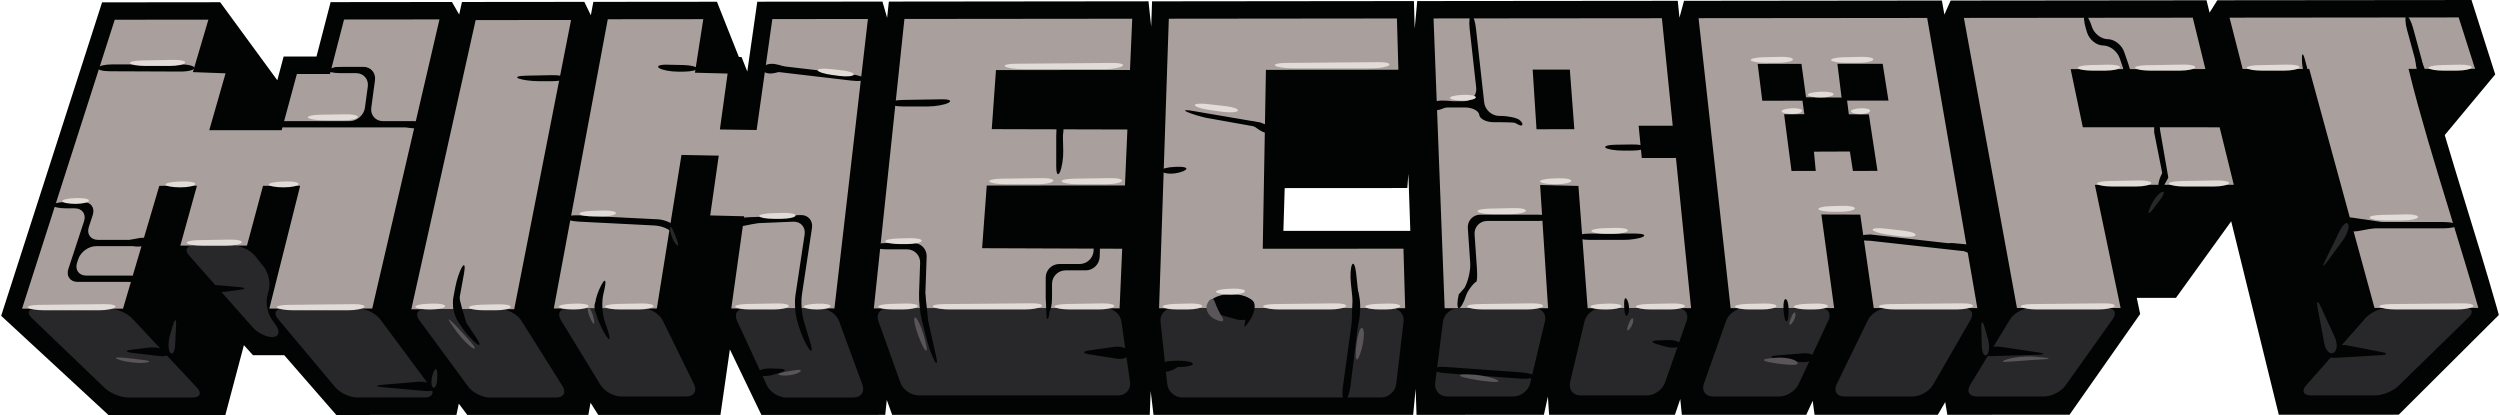
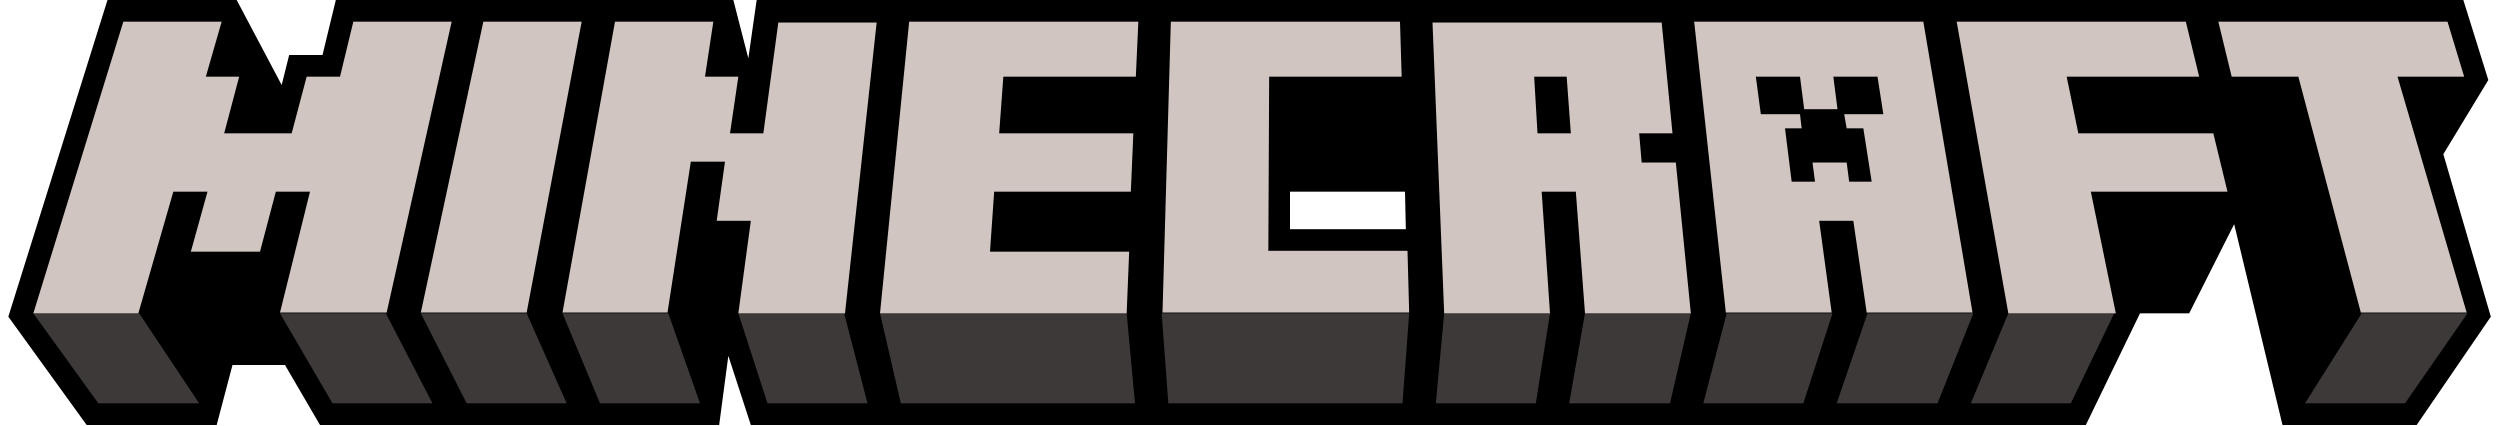
- <svg xmlns="http://www.w3.org/2000/svg" width="2500" height="415" viewBox="-0.013 -0.001 300.039 49.853">
-   <path d="M299.777 36.931l-.922-3.17-.865-2.898s-2.734-8.914-3.092-10.088a513.637 513.637 0 0 1-1.299-4.312l-.068-.243 6.061-7.282L296.742 0 266.21.029l-.933 1.485-.364-1.483-30.739.032-.754 1.687-.297-1.689-30.98.035-.545 2.024-.207-2.024-31.297.03-.3 3.31-.097-3.31-31.456.033-.104 3.026-.326-3.03-31.188.034-.209 1.951-.558-1.949-15.039.013-1.2 8.389-.685-1.731-.331-.029L85.972.209 71.124.223l-.301 1.609-.782-1.608-14.702.014-.334 1.502-.866-1.502-14.576.016-1.696 6.532-3.949.004-.757 2.854L26.295.266 12.11.281-.013 37.937l12.888 11.915h14.042l2.23-8.393 1.089 1.211h3.757l6.255 7.179 14.429-.004.285-1.358 1.021 1.36 14.541-.002.26-1.469.929 1.469 14.679-.002 1.134-7.871 3.787 7.871 14.875-.003.187-1.801.648 1.801 30.942-.003.11-2.862.341 2.863 31.19-.005.301-3.128.105 3.128 15.301-.003.479-2.198.145 2.198 15.115-.003.641-1.888.188 1.888h14.951l.77-1.681.223 1.681h14.809l.889-1.534.25 1.533 14.68-.006 8.486-12.098-.406-1.938 4.703-.003 6.64-9.197 5.716 23.234 14.409-.002 12.026-11.979-.25-.906zm-145.759-9.195l.156-5.141 14.73-.009.129-1.708.232 6.853-15.247.005z" fill="#020303" />
-   <path fill="#a9a09d" d="M26.943 8.807l-1.96 6.836h8.698l1.827-6.751 3.976-.003 1.693-6.547L52.64 2.33l-8.08 34.736-12.358.004 3.703-14.75-4.461-.005-1.93 7.185-8.005.003 1.996-7.192-4.521.012-4.359 14.752-12.131.007L13.631 2.369l11.251-.011-1.866 6.304zM68.447 2.4l-6.83 34.746-12.361.005L56.985 2.41zM85.164 25.878l1.024-7.183-4.477-.084-2.96 18.445-12.377.002 6.484-34.747L84.332 2.3l-1.005 6.433 3.928.1-.931 6.72 4.417.062L92.626 2.29l11.482-.01-4.023 34.768-12.39.005 1.551-11.074zM134.653 29.879l-.313 7.158-29.521.009 3.675-34.77 27.367-.028-.271 6.156-16.099.015-.507 7.093 16.295.044-.294 6.72-16.602.011-.558 7.528zM295.203 2.092l1.965 6.172-7.992.006.051.191c.33 1.35.688 2.723 1.071 4.125.388 1.407.796 2.837 1.218 4.286.428 1.454.863 2.929 1.315 4.404.452 1.484.911 2.979 1.368 4.472.277.907.555 1.821.836 2.748.287.928.574 1.862.855 2.802.287.943.568 1.891.85 2.838.279.949.559 1.898.824 2.847l-12.473.004-7.841-28.704-7.998.007-1.576-6.171 27.527-.027zM266.486 15.292l1.702 6.904-16.689.009 3.091 14.792-12.451.003-6.375-34.85 27.496-.027 1.515 6.17-16.185.014 1.461 6.978zM218.643 25.764l1.537 11.245-12.439.003-3.85-34.83 27.463-.027 6.024 34.851-12.442.003-1.621-11.229-4.672-.016zm8.064-13.679l-.699-4.424-5.438.006.5 4.054-4.268-.034-.55-4.017-5.261.007.554 4.42 4.829-.002.223 1.626-2.428.002.887 6.814 2.914-.003-.219-2.317 4.32-.017.361 2.33 2.953-.002-1.035-6.782-2.408-.014-.209-1.646 4.974-.001M197.07 18.978l4.105-.003 1.816 18.037-12.424.007-1.109-14.684-4.6-.113.955 14.797-12.424.007-1.334-34.812 27.432-.026 1.3 12.917-4.095-.004.378 3.877zm-8.103-3.456l-.539-7.162-4.465.001.461 7.163 4.543-.002M151.919 8.39l15.914-.013-.177-6.16-27.402.029-1.171 34.788 29.563-.008-.205-7.153-16.903.006z" />
-   <path d="M4.115 37.08c-.891 0-1.095.505-.451 1.122l8.792 8.427c.642.615 1.899 1.122 2.791 1.122h7.74c.892 0 1.122-.534.515-1.188l-7.77-8.304c-.607-.65-1.836-1.184-2.728-1.184l-8.889.005zM33.824 37.071c-.892 0-1.155.561-.582 1.243l6.865 8.191c.572.686 1.77 1.244 2.662 1.244h8.116c.892 0 1.186-.585.654-1.302l-6.011-8.079c-.533-.717-1.698-1.303-2.59-1.302l-9.114.005z" fill="#282729" />
-   <path d="M23.129 29.502c-.891 0-1.138.545-.546 1.215l7.639 8.623c.592.668 1.671 1.186 2.401 1.149.727-.033.904-.659.391-1.39l-.532-.754c-.514-.729-.74-2.029-.501-2.89l.148-.538c.24-.858-.02-2.135-.573-2.834l-1.038-1.311c-.553-.7-1.735-1.271-2.626-1.271h-4.763zM50.877 37.151c-.893.001-1.188.591-.66 1.309l5.872 7.983c.525.72 1.688 1.308 2.581 1.308h7.994c.891 0 1.233-.617.757-1.373l-4.943-7.857c-.475-.756-1.592-1.374-2.484-1.372l-9.117.002zM67.995 37.058c-.891 0-1.241.623-.775 1.384l4.764 7.799c.466.761 1.573 1.384 2.466 1.384h7.866c.893 0 1.302-.655.907-1.456l-3.755-7.658c-.394-.801-1.444-1.455-2.336-1.455l-9.137.002zM89.317 37.052c-.891 0-1.314.662-.939 1.471l3.586 7.755c.376.811 1.411 1.472 2.303 1.472h8.12c.892 0 1.371-.686 1.062-1.522l-2.807-7.659c-.308-.837-1.287-1.521-2.18-1.521l-9.145.004zM106.44 37.047c-.891 0-1.375.688-1.075 1.524l2.646 7.397c.299.842 1.275 1.528 2.167 1.528h24.02c.893 0 1.52-.725 1.395-1.605l-1.026-7.251c-.124-.884-.958-1.604-1.847-1.604l-26.28.011zM140.704 37.034c-.891 0-1.543.725-1.447 1.612l.808 7.491c.096.888.903 1.612 1.795 1.612h23.896c.893 0 1.708-.726 1.812-1.61l.887-7.503c.105-.887-.541-1.611-1.432-1.61l-26.319.008zM175.012 37.024c-.892 0-1.713.726-1.826 1.61l-.935 7.381c-.112.886.524 1.609 1.417 1.609h7.997c.892 0 1.792-.71 1.997-1.577l1.775-7.451c.203-.868-.354-1.577-1.246-1.576l-9.179.004zM192.188 37.018c-.892 0-1.789.711-1.996 1.579l-1.737 7.324c-.206.868.354 1.578 1.247 1.578h7.996c.893 0 1.863-.688 2.158-1.53l2.603-7.426c.292-.841-.194-1.53-1.086-1.529l-9.185.004zM209.361 37.011c-.895 0-1.867.688-2.164 1.529l-2.668 7.557c-.297.84.189 1.528 1.08 1.528h7.988c.893 0 1.932-.662 2.311-1.472l3.586-7.677c.377-.809-.043-1.47-.934-1.47l-9.199.005zM226.557 37.006c-.893.001-1.941.656-2.332 1.458l-3.75 7.702c-.39.803.021 1.458.912 1.458h8.244c.893 0 1.986-.631 2.432-1.403l4.504-7.812c.447-.771.082-1.403-.812-1.403h-9.198zM243.762 36.999c-.891 0-2.002.624-2.465 1.386l-4.781 7.854c-.465.762-.115 1.386.775 1.386h8.117c.893 0 2.046-.595 2.562-1.321l5.682-7.985c.516-.727.211-1.321-.684-1.321l-9.206.001zM286.714 36.986c-.892 0-2.104.546-2.694 1.216l-7.135 8.08c-.591.67-.344 1.216.549 1.216h7.736c.895 0 2.145-.511 2.784-1.131l8.454-8.254c.637-.622.43-1.131-.463-1.13l-9.231.003z" fill="#282729" />
-   <path d="M11.584 8.145c-.083.226.578.413 1.469.415l8.501.035c.892.004 1.63-.189 1.644-.426.012-.239-.708-.435-1.6-.435h-8.242c-.893 0-1.69.185-1.772.411M10.994 25.811c.277-.847-.224-1.541-1.115-1.541H7.802c-.892 0-1.62.171-1.62.378 0 .208.729.38 1.62.38H8.83c.891 0 1.394.692 1.115 1.54l-1.89 5.753c-.277.85.225 1.542 1.117 1.542h6.369c.893 0 1.622-.171 1.622-.379s-.729-.378-1.622-.378h-5.322c-.893 0-1.395-.694-1.115-1.542l.151-.453c.278-.848 1.236-1.541 2.127-1.541h4.916c.893 0 1.623-.17 1.623-.377 0-.21-.73-.379-1.623-.379H11.63c-.891 0-1.393-.691-1.115-1.541l.479-1.462zM44.894 9.634c.121-.882-.512-1.606-1.402-1.606l-2.464.003c-.892.001-1.685.172-1.765.379-.08.204.587.375 1.479.375h1.885c.892 0 1.524.723 1.403 1.606l-.346 2.552c-.12.884-.948 1.606-1.838 1.606h-7.789c-.892 0-1.621.171-1.621.378 0 .208.729.379 1.621.379h15.311c.892 0 1.621-.171 1.621-.379 0-.207-.729-.378-1.621-.378h-3.519c-.891 0-1.525-.723-1.403-1.606l.448-3.309zM55.592 32.821c.16-.878.057-1.221-.229-.765-.287.454-.655 1.544-.82 2.423l-.241 1.286c-.165.875.11 2.197.611 2.937l.408.6c.502.738 1.302 1.63 1.779 1.984.476.354.461.037-.035-.704l-1.368-2.046c-.496-.742-.771-2.065-.61-2.943l.505-2.772zM67.779 9.375c0-.208-.728-.365-1.619-.348l-3.196.063c-.892.019-1.252.174-.801.347.451.174 1.55.317 2.441.317h1.555c.892 0 1.62-.171 1.62-.379M72.477 34.659c.195-.871.097-1.198-.214-.729-.309.472-.681 1.365-.827 1.985-.146.622-.029 1.751.261 2.508.289.759.789 1.719 1.11 2.133.323.413.358.061.077-.787l-.412-1.236c-.281-.848-.354-2.254-.162-3.123l.167-.751zM69.421 25.868c-.892-.045-1.629.087-1.642.296-.009.208.712.414 1.603.46l9.063.459c.889.044 1.851.442 2.135.884.284.438.659.708.833.596.176-.112.041-.641-.302-1.171-.341-.53-1.353-1.002-2.239-1.047l-9.451-.477zM79.015 8.169c.346.241 1.359.438 2.251.438h.689c.891 0 1.622-.17 1.622-.38 0-.206-.73-.395-1.622-.415l-1.951-.042c-.891-.022-1.336.159-.989.399M89.835 26.096c-.89.038-1.614.24-1.605.447.008.208.745.347 1.634.309l5.265-.223c.891-.038 1.511.652 1.377 1.535l-1.101 7.279c-.136.88-.035 2.301.224 3.155l.229.763c.259.854.772 1.982 1.146 2.508.374.525.468.257.213-.598l-.814-2.727c-.254-.855-.354-2.276-.222-3.156l1.21-8.021c.133-.882-.486-1.573-1.378-1.534l-6.178.263zM91.639 7.986c-.036.205.654.495 1.535.644l8.973 1.054c.884.11 1.608.028 1.608-.18 0-.21-.724-.472-1.608-.582l-8.845-1.038c-.881-.15-1.63-.103-1.663.102M111.164 30.814a1.558 1.558 0 0 0-1.565-1.619h-3.209c-.891 0-1.622.172-1.622.378 0 .208.731.38 1.622.38h2.424a1.56 1.56 0 0 1 1.565 1.619l-.13 3.744c-.031.892.125 2.326.346 3.189l.599 2.341c.223.864.637 1.993.926 2.508.286.518.361.227.163-.643l-.97-4.277c-.196-.869-.333-2.31-.303-3.201l.154-4.419zM106.662 12.406c0 .208.73.38 1.622.38h3.066c.891 0 1.99-.2 2.441-.441.452-.244.09-.431-.801-.418l-4.707.076c-.891.013-1.621.195-1.621.403M127.528 16.297c-.021-.893-.21-1.622-.422-1.622-.205 0-.376.729-.376 1.622v3.7c0 .892.197 1.193.441.675.242-.522.422-1.676.401-2.569l-.044-1.806zM131.219 30.097a1.695 1.695 0 0 1-1.679 1.619h-2.453c-.891 0-1.622.73-1.622 1.623v2.438c0 .893.169 1.621.38 1.621.209 0 .379-.729.379-1.621v-1.681c0-.891.729-1.619 1.623-1.619h2.428c.891 0 1.645-.729 1.675-1.622l.026-.785c.031-.892-.115-1.626-.323-1.635-.208-.007-.405.716-.435 1.606l.001.056zM162.266 31.785c-.174.332-.238 1.329-.144 2.216l.161 1.528c.093.887.068 2.335-.053 3.218l-1.067 7.726c-.121.882-.013 1.594.241 1.583.257-.012.556-.746.666-1.631l.949-7.663c.109-.886.121-2.336.025-3.222l-.291-2.746c-.095-.886-.314-1.341-.487-1.009M139.479 43.71c0 .208.729.379 1.621.379h.42c.891 0 1.62-.17 1.62-.379 0-.207-.729-.378-1.62-.378h-.42c-.892 0-1.621.171-1.621.378M142.384 13.414c.417.208 1.468.54 2.338.736l6.247 1.115c.82.354 1.557.487 1.639.295.084-.19-.541-.577-1.387-.857l-8.002-1.364c-.876-.168-1.252-.133-.835.075M142.255 20.42c.347-.244-.098-.416-.989-.383l-.292.01c-.894.032-1.621.229-1.621.437s.511.378 1.134.378c.626 0 1.42-.199 1.768-.442M177.545 13.792c.053.486.826.884 1.721.884h.707c.891 0 1.732.039 1.863.084.137.047.639.404.816.297.178-.106.047-.404-.289-.66s-1.379-.471-2.27-.474h-.15c-.893-.001-1.703-.729-1.803-1.613l-.994-8.938c-.101-.889-.352-1.594-.557-1.569-.205.023-.297.767-.197 1.653l.789 7.086c.1.886-.554 1.61-1.443 1.61h-2.573c-.892 0-1.62.17-1.62.376 0 .208.729.378 1.62.378h2.657c.893 0 1.666.399 1.723.886M176.46 31.578c.06.889-.253 2.249-.698 3.022l-.678.763c-.207.868-.211 1.612-.008 1.656.205.043.595-.615.865-1.465 0 0 .104-.37.433-.837.325-.47.688-.854.798-.854.111 0 .155-.729.094-1.617l-.281-4.087a1.494 1.494 0 0 1 1.51-1.616h6.074c.892 0 1.619-.171 1.619-.379 0-.207-.729-.38-1.619-.38h-6.885c-.891 0-1.574.729-1.512 1.618l.288 4.176zM189.215 28.437c0 .208.729.379 1.621.379h4.078c.893 0 1.934-.171 2.316-.379.387-.209-.031-.381-.922-.381l-5.474.002c-.889 0-1.619.171-1.619.379M192.717 17.747c.227.187 1.141.341 2.031.341h1.178c.893 0 1.621-.171 1.621-.378 0-.21-.729-.37-1.621-.357l-1.996.029c-.895.013-1.438.177-1.213.365M171.922 44.341c-.018.207.699.43 1.588.493l9.014.649c.887.065 1.627-.053 1.645-.261.014-.207-.701-.428-1.592-.493l-9.008-.647c-.889-.064-1.631.052-1.647.259M224.538 28.166c-.892.011-1.619.188-1.618.396s.732.371 1.623.363l11.021 1.224c.887.086 1.674-.003 1.744-.198.074-.193-.594-.428-1.479-.518l-11.291-1.267zM258.898 14.17c-.195.069-.316.854-.274 1.746l1.007 5.078c-.382.806-.543 1.541-.355 1.635.188.093.658-.488 1.045-1.291l-.983-5.675c-.047-.891-.242-1.562-.44-1.493M253.049 4.704c-.798 0-1.656-.68-1.912-1.507-.254-.83-.623-1.458-.824-1.396-.197.061-.146.809.115 1.661l.139.451c.26.853 1.129 1.55 1.932 1.55.801 0 1.695.688 1.982 1.534l.377 1.092c.289.844.688 1.479.881 1.411.197-.066.121-.812-.168-1.655l-.551-1.607c-.288-.843-1.176-1.534-1.971-1.534M282.988 26.669c-.891 0-1.619.17-1.619.379 0 .21.729.381 1.619.381h10.392c.894 0 1.621-.171 1.621-.381 0-.209-.729-.379-1.621-.379h-10.392zM290.834 8.87c.199-.055.176-.804-.062-1.663l-1.041-3.815c-.231-.861-.59-1.52-.793-1.464-.197.054-.172.803.063 1.663l1.041 3.813c.237.86.593 1.52.792 1.466" fill="#020303" />
-   <path d="M38.936 8.648h3.396c.891 0 .904-.142.029-.311l-1.171-.23c-.876-.171-1.546-.013-1.494.354l-.76.187zM19.937 42.256c-.345-.382-1.354-.606-2.237-.499l-1.959.242c-.885.107-.885.281.001.387l3.215.378c.887.103 1.328-.125.98-.508M52.063 46.424c-.241-.382-1.167-.634-2.057-.557l-4.215.356c-.889.074-.889.203-.002.284l5.103.462c.888.081 1.417-.164 1.171-.545M90.946 44.846c-.104-.346.538-.609 1.431-.584l1.05.032c.891.023.921.25.063.499l-.801.23c-.855.249-1.64.169-1.743-.177M135.439 42.385c-.068-.521-.845-.845-1.728-.719l-2.98.425c-.879.126-.879.342-.001.481l3.231.508c.882.139 1.546-.174 1.478-.695M139.161 44.188c-.045-.52.646-.86 1.53-.76l.093.011c.888.102.956.5.151.887l-.229.109c-.805.384-1.5.273-1.545-.247M111.016 35.505c-.105-.764-.304-.821-.443-.126-.139.694-.044 1.961.212 2.814l.204.68c.257.854.417.824.354-.063l-.021-.299a58.98 58.98 0 0 0-.306-3.006M125.783 36.072c-.174-.312-.291.16-.259 1.051l.013.423c.032.891.17 1.052.312.358.137-.695.109-1.519-.066-1.832M95.868 35.756c-.036-.765-.176-.765-.313 0-.139.765-.022 2.082.257 2.928l.236.709c.281.846.393.817.246-.061l-.096-.586a30.008 30.008 0 0 1-.33-2.99M71.818 36.325c-.139-.313-.369-.256-.504.126-.139.382.005 1.09.317 1.576.312.485.542.431.505-.126-.036-.554-.178-1.263-.318-1.576M55.029 35.79c-.172-.766-.484-.681-.692.187v.003c-.209.866.133 2.088.756 2.713.624.626.935.541.694-.188a34.296 34.296 0 0 1-.758-2.715M24.799 34.685c-.243-.312.286-.504 1.175-.427l2.571.223c.889.077.891.232.008.347l-1.704.22c-.883.113-1.806-.05-2.05-.363M162.479 35.215c.127-.882.379-.892.57-.021l.076.365c.188.872.154 2.291-.074 3.153l-.309 1.158c-.229.859-.436.836-.461-.056l-.032-1.048c-.026-.892.056-2.343.183-3.227l.047-.324zM152.355 15.75c0 .382-.604.281-1.342-.217l-.476-.323c-.738-.502-.633-.742.235-.534l.004.001c.87.21 1.579.69 1.579 1.073M201.65 41.436c.103-.347-.541-.609-1.434-.585l-1.175.034c-.89.026-.916.243-.06.486l.918.257c.861.24 1.647.153 1.751-.192M195.336 36.073c-.244-.521-.416-.217-.382.675l.006.166c.035.89.231 1.278.438.862.211-.417.183-1.182-.062-1.703M217.746 43.015c.139-.382-.477-.635-1.363-.564l-3.08.247c-.89.07-.896.237-.014.372l2.602.396c.879.134 1.714-.069 1.855-.451M214.59 36.262c-.141-.418-.338-.446-.441-.064-.104.383-.074 1.235.062 1.896.139.659.338.688.439.062.106-.625.079-1.477-.06-1.894M259.338 22.818c-.312-.104-.283-.843.064-1.641.346-.799.602-.725.566.167l-.002.044c-.032.891-.316 1.536-.628 1.43M238.13 42.131c.313-.381 1.29-.586 2.171-.454l4.367.655c.883.132.876.262-.014.286l-5.471.16c-.891.028-1.363-.265-1.053-.647M279.533 42.131c.383-.521 1.412-.81 2.289-.639l4.013.774c.874.169.862.348-.028.402l-5.347.313c-.894.056-1.308-.328-.927-.85M281.178 26.983c-.174-.59.403-.965 1.285-.834l3.609.533c.881.131.885.37.007.531l-2.989.549c-.877.161-1.736-.189-1.912-.779M276.945 9.438c-.276-.244-.532-1.172-.562-2.062l-.007-.169c-.03-.891.128-.913.356-.052l.305 1.157c.227.862.186 1.37-.092 1.126M236.807 30.583l-2.281-.914c-.828-.331-.781-.534.107-.451l2.424.227M150.147 37.901c.171-.484.171-1.251 0-1.704-.172-.45-1.044-.817-1.935-.817h-.927c-.892 0-1.876.425-2.188.947-.313.521.134 1.147.992 1.391l2.187.624c.858.243 1.699.044 1.871-.441" fill="#020303" />
-   <path d="M148.632 36.639c-.593-.623-.563-1.136.063-1.136.625 0 1.392.313 1.704.695.311.383.18 1.314-.293 2.07l-.175.281c-.475.754-.717.891-.545.3.178-.592-.164-1.584-.754-2.21M91.511 8.238c.07-.485.833-.707 1.697-.489l.389.097c.866.218.862.56-.006.763l-.627.146c-.868.203-1.523-.029-1.453-.517M50.675 15.117c-.175.312-1.023.396-1.892.188l-.509-.123c-.865-.208-.849-.422.044-.476l1.051-.062c.891-.052 1.48.16 1.306.473M17.791 29.066c.141-.418-.464-.619-1.338-.447l-1.357.264c-.875.171-.871.424.009.561l.832.131c.879.137 1.715-.091 1.854-.509" fill="#020303" />
-   <path d="M20.316 42.385c-.277-.312-.3-1.27-.047-2.123l.348-1.183c.251-.856.421-.827.38.063l-.102 2.189c-.041.894-.301 1.364-.579 1.054M51.875 46.549c-.278-.174-.278-.939 0-1.704.278-.764.505-.658.505.234v.164c0 .892-.227 1.48-.505 1.306M80.341 27.553c-.034-.556.203-.333.53.499l.2.516c.328.83.311 1.168-.037.752-.347-.417-.659-1.212-.693-1.767M238.512 42.637c.311-.244.366-1.144.121-2.001l-.373-1.302c-.244-.857-.428-.829-.404.062l.051 2.062c.019.891.292 1.422.605 1.179M280.168 42.383c.451-.244.516-1.105.141-1.913l-1.672-3.62c-.373-.812-.545-.758-.382.121l.796 4.26c.163.878.666 1.396 1.117 1.152M281.934 26.921c-.174-.348-.638.023-1.031.823l-1.725 3.527c-.395.801-.285.867.242.149l1.873-2.562c.527-.717.816-1.588.641-1.937" fill="#282729" />
-   <path d="M254.855 9.627l.07-2.038c.029-.893.238-.915.463-.053l.602 2.343" fill="#020303" />
-   <path d="M14.322 43.267c-.798-.243-.741-.385.126-.313a49.44 49.44 0 0 1 2.839.314c.693.104.637.247-.126.314-.764.07-2.041-.072-2.839-.315M54.283 38.797c-.629-.63-.721-.553-.204.172l.64.896c.518.726 1.341 1.574 1.828 1.888.485.312.458.058-.062-.568a41.993 41.993 0 0 0-2.095-2.282l-.107-.106zM70.557 37.02c-.21 0-.095.595.252 1.326.347.729.517.729.379 0-.139-.732-.423-1.326-.631-1.326M93.788 45.099c-.695-.07-.544-.256.333-.418l.969-.175c.877-.16 1.227-.062.775.216-.447.277-1.384.446-2.077.377M110.005 38.345c-.313-.451-.427-.168-.254.63.174.798.629 2.021 1.011 2.714.379.696.528.553.326-.314l-.146-.628c-.204-.871-.624-1.952-.937-2.402M163.656 39.732c-.105-.521-.363-.436-.569.188-.208.625-.379 1.816-.379 2.652 0 .832.231.822.515-.022l.11-.333c.28-.845.427-1.964.323-2.485M145.779 36.256c-.176-.532-.579-.441-.896.201s.083 1.486.883 1.877l.04.017c.798.389 1.195.295.875-.211-.317-.503-.726-1.351-.902-1.884M175.771 45.35c-.797-.207-.721-.378.17-.378h.293c.891 0 2.273.227 3.074.505.797.278.725.454-.168.39l-.297-.021c-.889-.065-2.271-.287-3.072-.496M196.033 38.345c-.066-.313-.324-.028-.568.63-.246.659-.188.916.127.569.31-.348.512-.889.441-1.199M215.523 37.656c-.07-.31-.326-.027-.568.633-.244.658-.186.917.127.567.311-.348.512-.887.441-1.2M212.395 43.511c-.877-.168-.865-.377.021-.464l.687-.066c.887-.085 1.982.071 2.436.351.451.277.309.505-.316.505s-1.852-.138-2.729-.307l-.099-.019zM241.038 43.458c-.8.068-.8-.073 0-.316.797-.244 2.179-.381 3.065-.305l1.188.104c.887.075.887.181-.004.231l-1.182.066c-.888.053-2.271.151-3.067.22" fill="#595558" />
-   <path d="M259.525 23.071c-.416.175-1.037.989-1.379 1.813l-.017.034c-.342.824-.183.917.354.206l.816-1.077c.543-.712.644-1.151.226-.976" fill="#282729" />
-   <path d="M290.898 9.249c-.383 0-.766-.727-.853-1.614l-.065-.685c-.086-.89.146-.95.512-.138l.436.959c.365.813.353 1.478-.03 1.478M171.607 12.845c-.033-.451.668-.795 1.559-.765l.542.017c.892.031.946.333.124.674l-.665.272c-.823.342-1.526.252-1.56-.198M127.236 14.486c-.35-.174-.541.407-.425 1.291l.089.701c.116.884.372.897.575.028l.026-.123c.203-.869.082-1.722-.265-1.897M87.532 26.795c-.104-.347.541-.63 1.433-.63h3.45c.891 0 .905.143.031.316l-3.133.625c-.874.175-1.678.036-1.781-.311M17.066 33.736c.053-.26-.634-.475-1.527-.475h-.828c-.894 0-.914.174-.048.386l.733.179c.865.213 1.616.17 1.67-.09" fill="#020303" />
-   <path d="M4.515 36.623c-.892.011-1.479.16-1.303.333.175.175 1.047.316 1.938.316h6.606c.889 0 1.762-.17 1.936-.379s-.416-.37-1.307-.36l-7.87.09zM34.436 36.623c-.894.011-1.482.16-1.306.333.173.175 1.043.316 1.934.316h6.606c.891 0 1.763-.17 1.938-.379.174-.209-.416-.37-1.306-.36l-7.866.09zM51.257 36.492c-.892.027-1.573.195-1.517.369.06.175.837.316 1.729.316h.114c.892 0 1.67-.171 1.731-.379.058-.21-.622-.355-1.514-.327l-.543.021zM21.243 21.817c-.891.03-1.572.197-1.513.37.062.174.839.317 1.73.317h.112c.891 0 1.668-.171 1.73-.379.059-.21-.622-.356-1.513-.327l-.546.019zM33.645 21.817c-.89.03-1.57.197-1.512.37.062.174.838.317 1.728.317h.113c.892 0 1.669-.171 1.729-.379.061-.21-.622-.356-1.514-.327l-.544.019zM8.838 23.799c-.89.032-1.574.2-1.521.376.051.173.777.314 1.607.314s1.553-.171 1.605-.378c.054-.208-.631-.352-1.521-.318l-.17.006zM23.705 28.847c-.893.017-1.531.171-1.422.346.112.175.932.314 1.822.314h2.964c.893 0 1.712-.169 1.821-.376.111-.208-.529-.365-1.42-.35l-3.765.066zM16.888 7.263c-.893.016-1.531.171-1.42.344.109.173.929.315 1.819.315h2.968c.893 0 1.712-.17 1.821-.378.108-.209-.532-.367-1.423-.352l-3.765.071zM68.485 36.492c-.89.027-1.572.195-1.512.369.061.175.837.316 1.728.316h.111c.891 0 1.671-.171 1.731-.379.06-.21-.621-.355-1.515-.327l-.543.021zM97.927 36.487c-.892.031-1.577.2-1.522.375.053.175.777.317 1.607.317.833 0 1.554-.171 1.606-.381.054-.208-.635-.351-1.521-.319l-.17.008zM73.977 36.514c-.891.021-1.544.175-1.447.349.095.175.903.314 1.794.314h2.216c.892 0 1.699-.171 1.795-.378.095-.208-.556-.366-1.448-.346l-2.91.061zM89.598 36.516c-.893.018-1.533.172-1.426.347.108.175.925.315 1.816.315h2.793c.893 0 1.709-.171 1.818-.379.106-.208-.536-.367-1.427-.348l-3.574.065zM106.831 36.506c-.891.022-1.557.183-1.481.356.079.175.872.314 1.763.314h1.207c.891 0 1.685-.171 1.765-.379.079-.208-.586-.361-1.479-.338l-1.775.047zM141.005 36.506c-.891.022-1.557.183-1.477.356.08.175.874.314 1.766.314h1.202c.89 0 1.686-.171 1.766-.379s-.585-.361-1.476-.338l-1.781.047zM165.336 36.5c-.891.024-1.564.188-1.494.361.071.175.855.316 1.75.316h.7c.892 0 1.679-.171 1.749-.379.072-.209-.6-.359-1.492-.333l-1.213.035zM177.458 36.525c-.892.013-1.5.163-1.351.337.15.175 1.002.314 1.893.314h5.295c.891 0 1.743-.171 1.895-.379.152-.208-.455-.37-1.348-.358l-6.384.086zM192.415 36.495c-.892.027-1.569.193-1.507.368.062.173.843.315 1.73.315h.254c.893 0 1.672-.171 1.733-.379.063-.209-.614-.356-1.509-.329l-.701.025zM197.814 36.514c-.896.021-1.543.175-1.447.349.096.175.906.314 1.797.314h2.271c.891 0 1.701-.171 1.799-.378.094-.208-.555-.366-1.447-.346l-2.973.061zM209.74 36.508c-.893.021-1.553.18-1.471.354.084.175.881.316 1.773.316h1.426c.891 0 1.689-.171 1.771-.379s-.579-.363-1.471-.341l-2.028.05zM216.842 36.5c-.893.026-1.566.189-1.5.363.068.174.854.315 1.748.315h.59c.891 0 1.676-.171 1.741-.379.067-.209-.606-.358-1.497-.332l-1.082.033zM226.88 36.529c-.892.01-1.472.159-1.286.333.186.175 1.066.316 1.957.316h7.307c.892 0 1.773-.171 1.959-.38.185-.208-.393-.371-1.283-.361l-8.654.092zM243.918 36.529c-.893.01-1.471.159-1.285.333.184.175 1.066.316 1.959.316h7.305c.893 0 1.774-.171 1.961-.38.188-.208-.391-.371-1.281-.361l-8.659.092zM286.996 36.529c-.891.01-1.469.159-1.279.333.184.175 1.064.316 1.959.316h7.297c.893 0 1.775-.171 1.961-.38.186-.208-.392-.371-1.281-.361l-8.657.092zM271.184 7.827c-.891.018-1.535.172-1.431.347.104.174.921.314 1.812.314h2.687c.892 0 1.708-.17 1.813-.379.104-.208-.541-.365-1.432-.348l-3.449.066zM257.738 7.832c-.889.015-1.52.167-1.401.342.122.174.949.314 1.843.314h3.521c.895 0 1.72-.17 1.841-.378.118-.209-.513-.366-1.405-.353l-4.399.075zM250.92 7.819c-.891.021-1.553.182-1.467.354.082.174.878.315 1.773.315h1.514c.893 0 1.689-.17 1.775-.379.084-.209-.574-.361-1.469-.34l-2.126.05zM253.197 21.748c-.893.016-1.532.171-1.424.345.105.174.924.313 1.814.313h2.855c.89 0 1.707-.169 1.816-.376.109-.209-.533-.365-1.426-.35l-3.635.068zM211.635 6.876c-.893.021-1.554.18-1.469.354.083.172.88.314 1.773.314h1.512c.893 0 1.689-.17 1.773-.378.082-.208-.578-.362-1.471-.339l-2.118.049zM221.289 6.876c-.893.021-1.553.18-1.469.354.082.172.883.314 1.773.314h1.518c.891 0 1.688-.17 1.773-.378.08-.208-.578-.362-1.473-.339l-2.122.049zM215.107 13.004c-.721.032-1.275.204-1.232.378.042.175.6.318 1.236.318s1.193-.172 1.232-.38c.04-.206-.517-.349-1.236-.316M218.546 11.016c-.892.034-1.577.205-1.528.379.051.174.748.317 1.549.317s1.496-.171 1.547-.38c.05-.21-.639-.353-1.53-.317l-.038.001zM175.562 11.395c-.892.033-1.58.203-1.529.378.049.174.746.317 1.548.317s1.498-.171 1.554-.379c.053-.209-.637-.353-1.525-.319l-.048.003zM186.355 21.44c-.895.028-1.574.193-1.508.368.062.173.844.316 1.735.316h.278c.893 0 1.674-.169 1.734-.377.062-.21-.615-.357-1.507-.331l-.732.024zM178.781 25.058c-.891.021-1.543.175-1.446.348.097.175.903.315 1.798.315h2.211c.891 0 1.7-.171 1.795-.379.096-.21-.555-.365-1.445-.345l-2.913.061zM285.951 25.815c-.891.021-1.54.175-1.443.35.096.173.907.314 1.797.314h2.209c.893 0 1.701-.171 1.799-.38.096-.208-.555-.362-1.443-.344l-2.919.06zM107.685 28.645c-.891.024-1.563.188-1.492.36.073.172.861.313 1.752.313h.868c.891 0 1.682-.17 1.755-.378.073-.208-.595-.357-1.488-.334l-1.395.039zM92.533 25.614c-.891.024-1.561.188-1.489.36s.859.314 1.75.314h.87c.893 0 1.683-.17 1.756-.377.073-.209-.597-.359-1.489-.335l-1.398.038zM70.944 25.329c-.892.024-1.561.188-1.488.361.075.174.865.316 1.756.316h.868c.891 0 1.681-.171 1.754-.381.074-.208-.597-.359-1.489-.335l-1.401.039zM38.287 13.781c-.891.017-1.541.169-1.443.343.1.175.909.319 1.802.323l2.378.009c.891.004 1.704-.165 1.802-.373.101-.209-.546-.367-1.438-.353l-3.101.051zM99.586 8.293c-.886-.098-1.574-.028-1.525.154.048.184.811.431 1.694.55l.863.116c.884.121 1.689.059 1.788-.137.099-.196-.543-.436-1.431-.533l-1.389-.15zM192.51 27.412c-.893.023-1.564.186-1.49.359.072.173.863.314 1.752.314h.869c.891 0 1.68-.17 1.754-.378.07-.208-.598-.358-1.492-.334l-1.393.039zM219.775 24.763c-.891.024-1.561.186-1.487.36.073.172.862.313 1.753.313h.869c.893 0 1.68-.171 1.753-.379.071-.21-.597-.357-1.487-.334l-1.401.04zM154.256 7.559c-.891.009-1.436.158-1.207.333.229.173 1.143.315 2.034.315h9.601c.891 0 1.805-.169 2.033-.38.225-.208-.318-.373-1.211-.364l-11.25.096zM121.787 7.656c-.89.008-1.43.156-1.194.329.235.175 1.158.315 2.048.315h10.012c.891 0 1.812-.169 2.047-.379.235-.208-.305-.372-1.196-.364l-11.717.099zM120.085 21.466c-.892.013-1.518.167-1.391.341.126.175.96.318 1.852.318h3.976c.89 0 1.724-.17 1.85-.378s-.5-.367-1.391-.354l-4.896.073zM128.791 21.465c-.891.013-1.523.168-1.402.342.121.175.948.318 1.84.318h3.554c.89 0 1.718-.169 1.839-.377.121-.21-.511-.369-1.402-.354l-4.429.071zM147.446 34.691c-.892.03-1.573.199-1.516.371.057.173.833.316 1.725.316h.027c.891 0 1.668-.17 1.728-.379.061-.209-.621-.354-1.513-.324l-.451.016zM144.883 12.498c-.886-.103-1.562-.033-1.5.148.062.188.834.437 1.717.559l1.629.227c.884.12 1.699.062 1.813-.134s-.516-.438-1.403-.541l-2.256-.259zM226.299 27.459c-.887-.103-1.561-.036-1.496.146.057.185.836.435 1.719.558l1.623.225c.885.121 1.699.063 1.813-.132.114-.194-.517-.437-1.401-.538l-2.258-.259zM223.35 13.004c-.668.032-1.185.204-1.146.378.037.175.552.318 1.143.318.594 0 1.108-.172 1.146-.38.038-.206-.475-.349-1.143-.316M261.812 21.75c-.892.016-1.524.168-1.406.342.121.174.947.316 1.84.316h3.527c.89 0 1.721-.171 1.838-.379s-.514-.364-1.407-.352l-4.392.073zM293.051 7.821c-.891.02-1.551.179-1.464.353s.888.314 1.778.314h1.621c.895 0 1.695-.169 1.779-.379.088-.208-.57-.36-1.463-.341l-2.251.053zM152.936 36.527c-.891.012-1.486.162-1.324.336.166.174 1.029.314 1.92.314h6.074c.891 0 1.754-.17 1.92-.378.164-.208-.432-.37-1.322-.358l-7.268.086zM113.173 36.531c-.892.009-1.444.156-1.229.33.216.175 1.12.316 2.013.316h9.008c.892 0 1.799-.171 2.015-.381.216-.208-.338-.372-1.229-.363l-10.578.098zM127.943 36.519c-.89.017-1.523.17-1.405.344.119.174.945.314 1.836.314h3.469c.891 0 1.716-.171 1.837-.379.116-.208-.517-.366-1.408-.353l-4.329.074zM57.666 36.603c-.891.021-1.556.181-1.472.354.082.175.877.315 1.771.315h1.458c.891 0 1.688-.17 1.77-.379.084-.209-.577-.36-1.468-.34l-2.059.05z" fill="#e1dcd7" />
+ <svg xmlns="http://www.w3.org/2000/svg" version="1.1" id="MCCB_Logo_Primary" x="0px" y="0px" viewBox="0 0 300 51" style="enable-background:new 0 0 300 51;" xml:space="preserve">
+   <style type="text/css">
+ 	.st0{fill:#3D3938;}
+ 	.st1{fill:#D0C5C0;}
+ </style>
+   <g>
+     <path d="M293.2,18.5l5.4-8.9l-3-9.6H90.8l-1,7L88,0H40.3l-1.6,6.6h-4l-0.9,3.6L28.4,0H12.9L1,38l9.4,13L26,51l1.9-7.2h6.3l4.2,7.2   h47.9l1.1-8.3l2.7,8.3h160.2l6.5-13.4h5.9l5.4-10.7l5.8,24.1H290l8.9-13L293.2,18.5z M154.8,27.5l0-4.5h13.8l0.1,4.5H154.8z" />
+     <polygon class="st0" points="11.8,48.4 4,37.6 16.7,37.6 23.9,48.4  " />
+     <polygon class="st0" points="63.2,37.6 50.5,37.6 56,48.4 68,48.4  " />
+     <polygon class="st0" points="67.5,37.6 72,48.4 84,48.4 80.2,37.6  " />
+     <polygon class="st0" points="105.6,37.6 108.1,48.4 136.2,48.4 135.2,37.6  " />
+     <polygon class="st0" points="169.1,37.6 168.3,48.4 140.2,48.4 139.4,37.6  " />
+     <polygon class="st0" points="173.3,37.6 186,37.6 184.3,48.4 172.3,48.4  " />
+     <polygon class="st0" points="190.2,37.6 188.3,48.4 200.4,48.4 202.9,37.6  " />
+     <polygon class="st0" points="207.2,37.6 204.4,48.4 216.4,48.4 219.9,37.6  " />
+     <polygon class="st0" points="224.1,37.6 220.4,48.4 232.5,48.4 236.8,37.6  " />
+     <polygon class="st0" points="241,37.6 236.5,48.4 248.5,48.4 253.7,37.6  " />
+     <polygon class="st0" points="283.4,37.6 276.6,48.4 288.6,48.4 296.1,37.6  " />
+     <polygon class="st0" points="88.6,37.6 92.1,48.4 104.1,48.4 101.3,37.6  " />
+     <polygon class="st0" points="33.6,37.6 46.3,37.6 51.9,48.4 39.9,48.4  " />
+     <g>
+       <g>
+         <path class="st1" d="M37.2,23h-4.1l-1.9,7.2h-8.3l2-7.2h-4.1l-4.2,14.6H4L14.8,2.6h11.8l-1.9,6.6h4L26.9,16h8.1l1.8-6.8h4     l1.6-6.6h11.8l-7.8,34.9H33.6L37.2,23z" />
+         <path class="st1" d="M58,2.6h11.8l-6.6,34.9H50.5L58,2.6z" />
+         <path class="st1" d="M109.1,2.6h27.5l-0.3,6.6h-15.9l-0.5,6.8H136l-0.3,7h-16.4l-0.5,7.2h16.7l-0.3,7.4h-29.6L109.1,2.6z" />
+         <path class="st1" d="M140.5,2.6H168l0.2,6.6h-15.9l-0.1,20.9h16.7l0.2,7.4h-29.6L140.5,2.6z" />
+         <path class="st1" d="M189.1,23H185l1,14.6h-12.7l-1.4-34.9l27.5,0l1.3,13.3h-4l0.3,3.5h4.1l1.8,18.1h-12.7L189.1,23z M184.1,9.2     l0.4,6.8h4l-0.5-6.8H184.1z" />
+         <path class="st1" d="M234.8,2.6h27.5l1.6,6.6h-15.9l1.4,6.8h16.2l1.7,7h-16.4l3,14.6H241L234.8,2.6z" />
+         <path class="st1" d="M275.8,9.2h-8l-1.6-6.6h27.5l2,6.6h-8l8.3,28.3h-12.7L275.8,9.2z" />
+         <path class="st1" d="M90.1,26.5H86l1-7.1h-4.1l-2.8,18.1H67.5l6.3-34.9h11.8l-1,6.6h4l-1,6.8h4l1.8-13.3h11.8l-3.8,34.9H88.6     L90.1,26.5z" />
+       </g>
+       <path class="st1" d="M230.8,2.6h-27.5l3.8,34.9h12.7l-1.5-11h4.1l1.6,11h12.7L230.8,2.6z M221.6,15.4h2l1,6.4h-2.7l-0.3-2.3h-4.1    l0.3,2.3H215l-0.8-6.4h2l-0.2-1.7h-4.7l-0.6-4.5h5.3l0.5,3.9h4L220,9.2h5.3l0.7,4.5h-4.7L221.6,15.4z" />
+     </g>
+   </g>
</svg>
